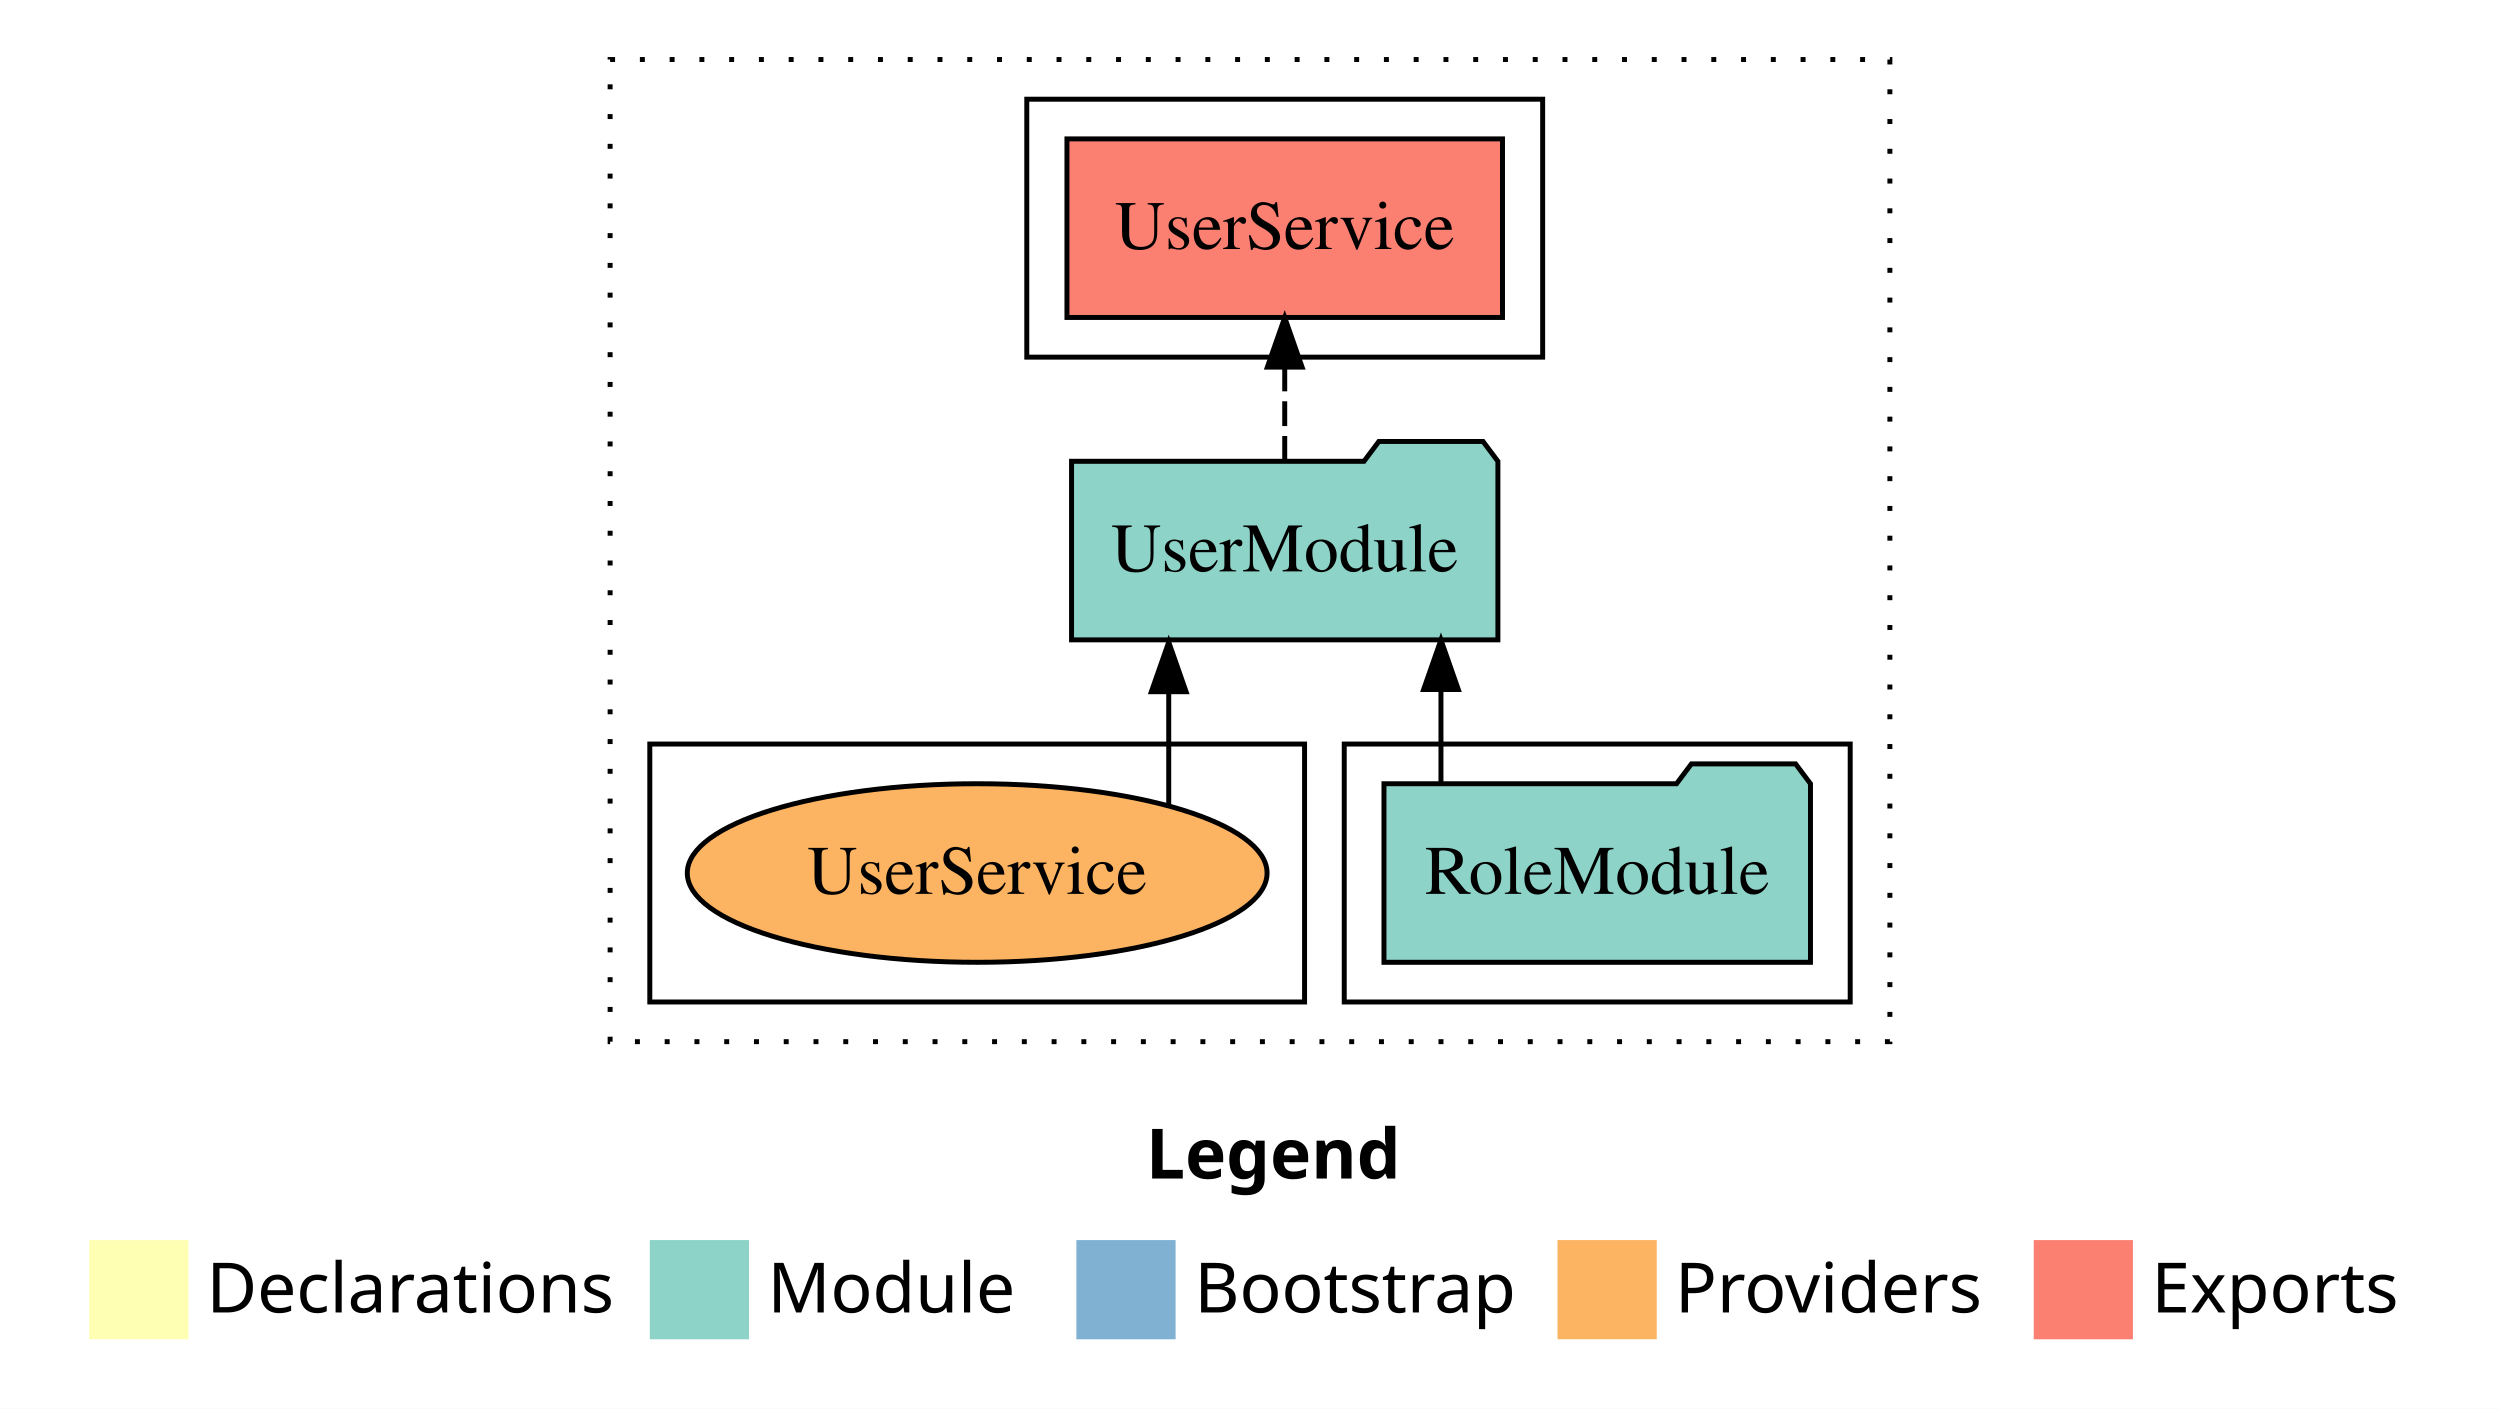
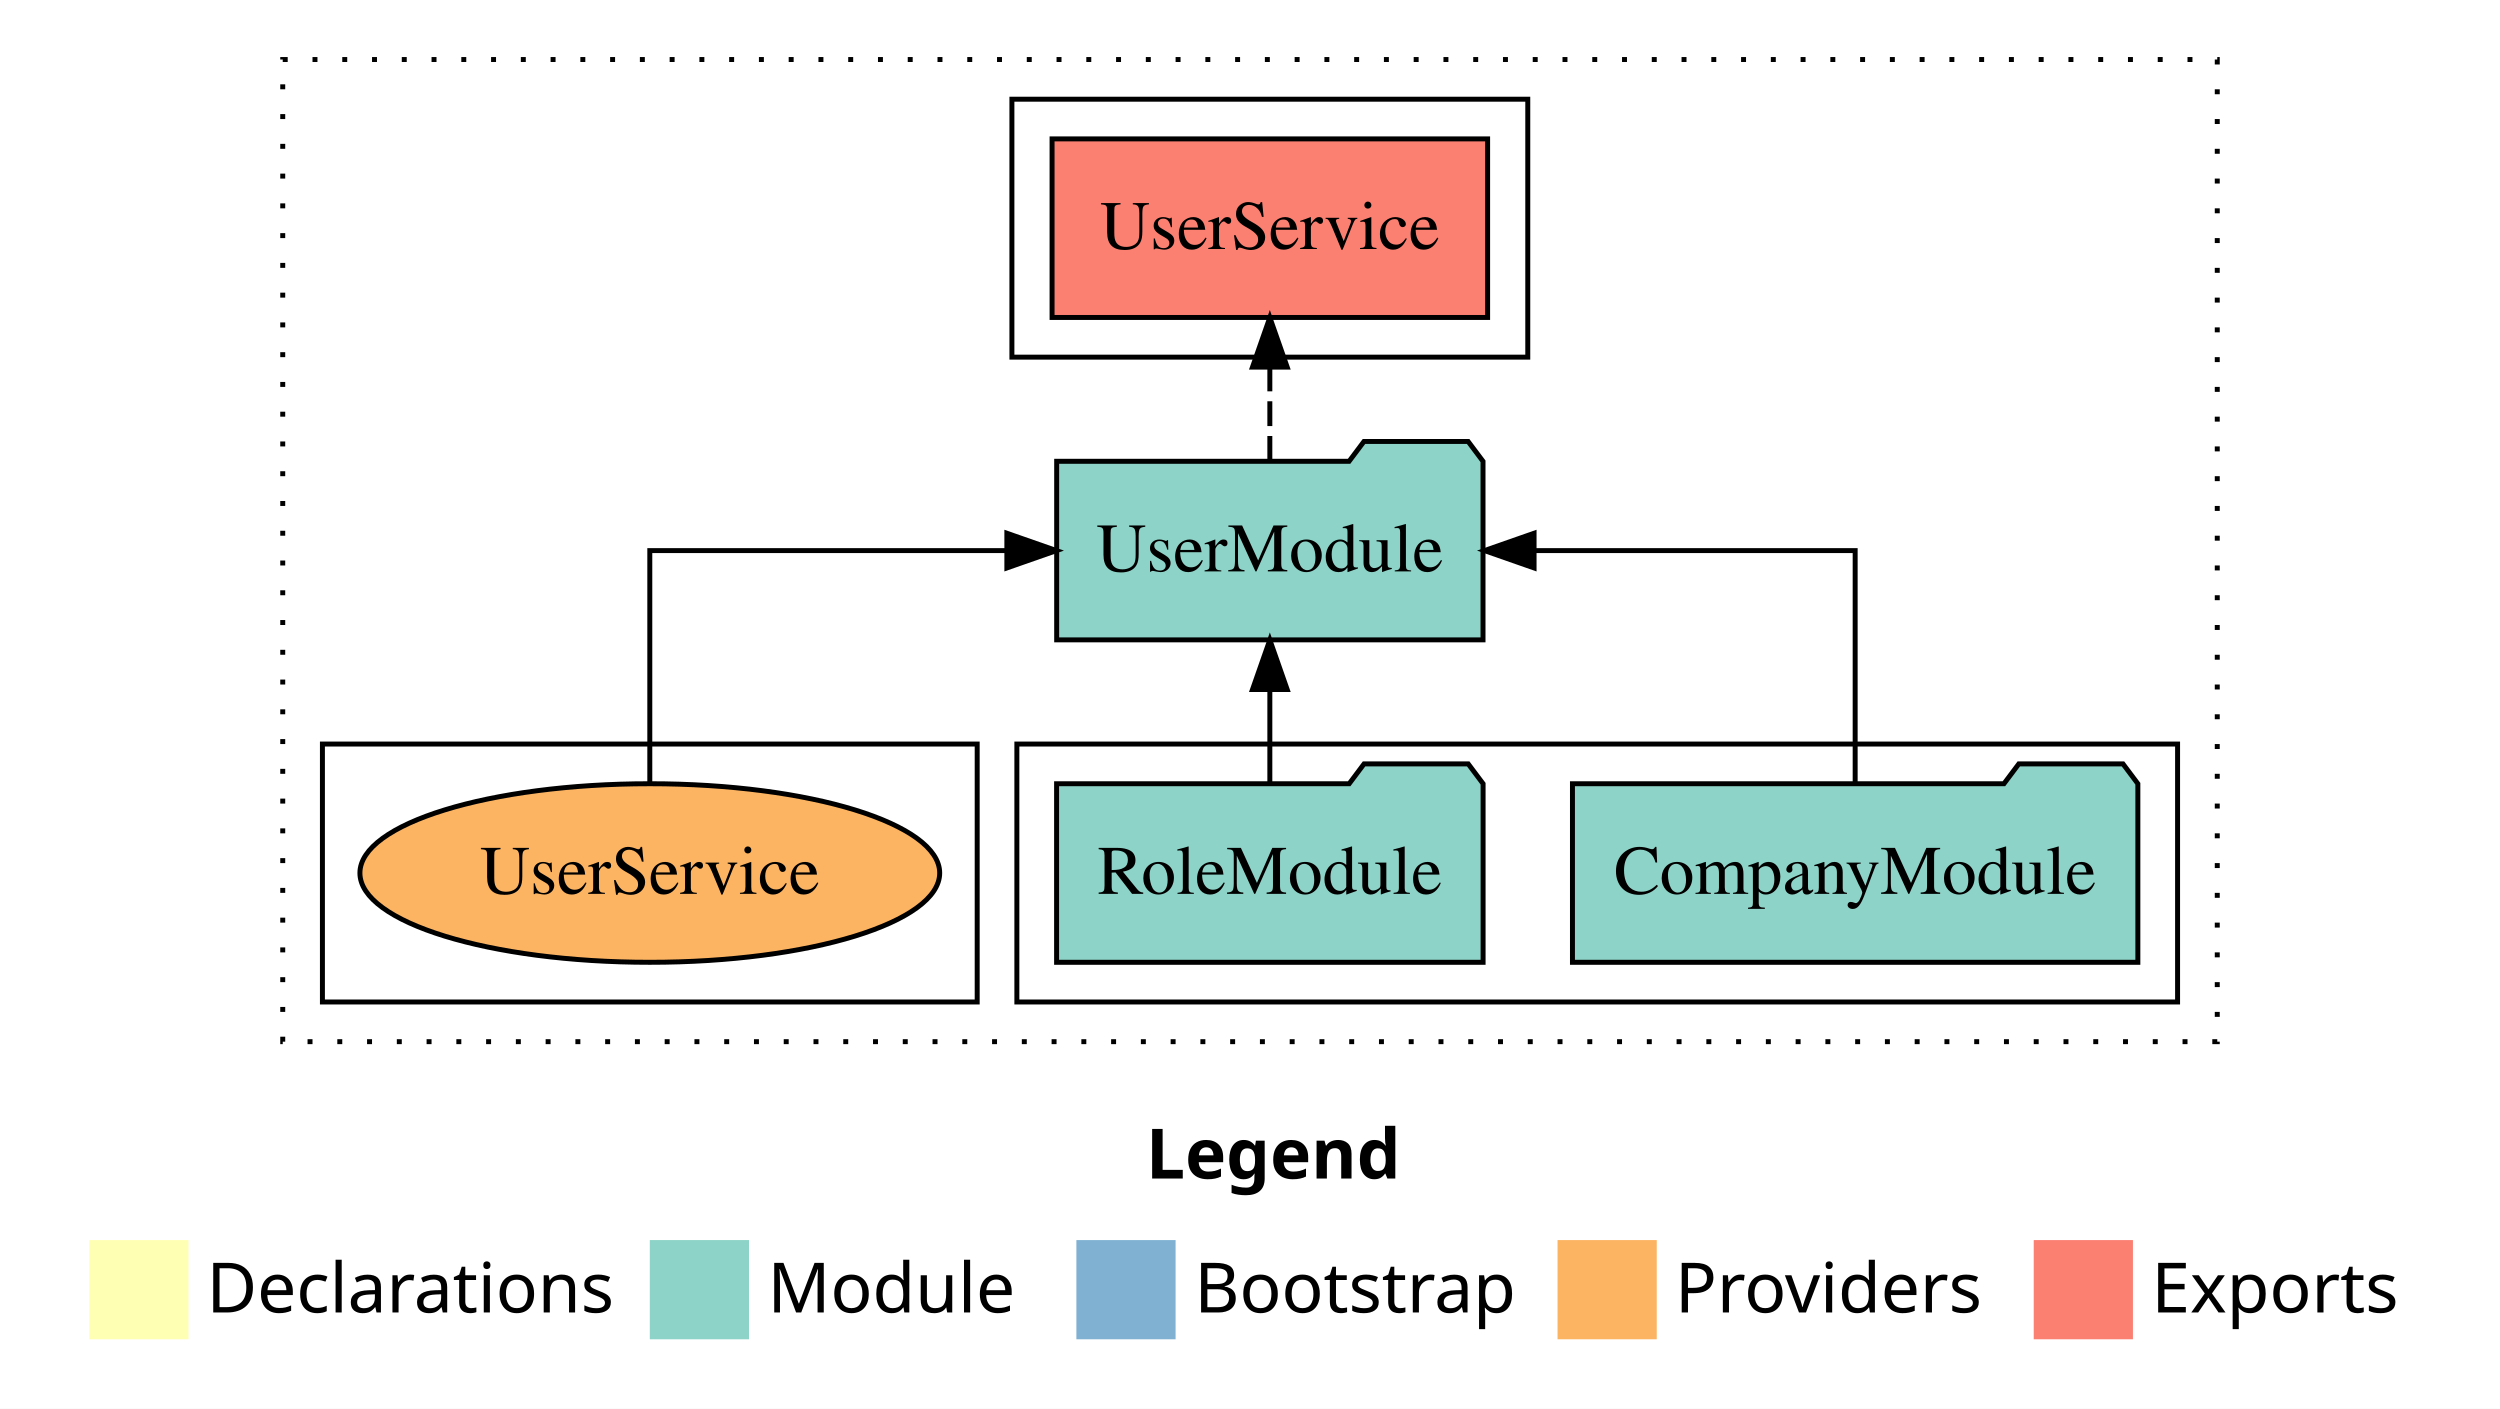
<svg xmlns="http://www.w3.org/2000/svg" width="504pt" height="284pt" viewBox="0.00 0.00 504.00 284.00">
  <g id="graph0" class="graph" transform="scale(1 1) rotate(0) translate(4 280)">
    <polygon fill="#ffffff" stroke="transparent" points="-4,4 -4,-280 500,-280 500,4 -4,4" />
    <text text-anchor="start" x="227.009" y="-42.4" font-family="sans-serif" font-weight="bold" font-size="14.00" fill="#000000">Legend</text>
    <polygon fill="#ffffb3" stroke="transparent" points="14,-10 14,-30 34,-30 34,-10 14,-10" />
    <text text-anchor="start" x="37.629" y="-15.4" font-family="sans-serif" font-size="14.00" fill="#000000">  Declarations</text>
    <polygon fill="#8dd3c7" stroke="transparent" points="127,-10 127,-30 147,-30 147,-10 127,-10" />
    <text text-anchor="start" x="150.725" y="-15.4" font-family="sans-serif" font-size="14.00" fill="#000000">  Module</text>
    <polygon fill="#80b1d3" stroke="transparent" points="213,-10 213,-30 233,-30 233,-10 213,-10" />
    <text text-anchor="start" x="236.781" y="-15.4" font-family="sans-serif" font-size="14.00" fill="#000000">  Bootstrap</text>
    <polygon fill="#fdb462" stroke="transparent" points="310,-10 310,-30 330,-30 330,-10 310,-10" />
    <text text-anchor="start" x="333.673" y="-15.4" font-family="sans-serif" font-size="14.00" fill="#000000">  Providers</text>
    <polygon fill="#fb8072" stroke="transparent" points="406,-10 406,-30 426,-30 426,-10 406,-10" />
    <text text-anchor="start" x="429.726" y="-15.4" font-family="sans-serif" font-size="14.00" fill="#000000">  Exports</text>
    <g id="clust1" class="cluster">
-       <polygon fill="none" stroke="#000000" stroke-dasharray="1,5" points="119,-70 119,-268 377,-268 377,-70 119,-70" />
+       <polygon fill="none" stroke="#000000" stroke-dasharray="1,5" points="53,-70 53,-268 443,-268 443,-70 53,-70" />
    </g>
    <g id="clust3" class="cluster">
-       <polygon fill="none" stroke="#000000" points="267,-78 267,-130 369,-130 369,-78 267,-78" />
+       <polygon fill="none" stroke="#000000" points="201,-78 201,-130 435,-130 435,-78 201,-78" />
    </g>
    <g id="clust4" class="cluster">
-       <polygon fill="none" stroke="#000000" points="203,-208 203,-260 307,-260 307,-208 203,-208" />
+       <polygon fill="none" stroke="#000000" points="200,-208 200,-260 304,-260 304,-208 200,-208" />
    </g>
    <g id="clust6" class="cluster">
-       <polygon fill="none" stroke="#000000" points="127,-78 127,-130 259,-130 259,-78 127,-78" />
+       <polygon fill="none" stroke="#000000" points="61,-78 61,-130 193,-130 193,-78 61,-78" />
    </g>
    <g id="node1" class="node">
-       <polygon fill="#8dd3c7" stroke="#000000" points="360.992,-122 357.992,-126 336.992,-126 333.992,-122 275.008,-122 275.008,-86 360.992,-86 360.992,-122" />
-       <text text-anchor="middle" x="318" y="-99.8" font-family="Times,serif" font-size="14.00" fill="#000000">RoleModule</text>
+       <polygon fill="#8dd3c7" stroke="#000000" points="426.992,-122 423.992,-126 402.992,-126 399.992,-122 313.008,-122 313.008,-86 426.992,-86 426.992,-122" />
+       <text text-anchor="middle" x="370" y="-99.8" font-family="Times,serif" font-size="14.00" fill="#000000">CompanyModule</text>
+     </g>
+     <g id="node3" class="node">
+       <polygon fill="#8dd3c7" stroke="#000000" points="294.976,-187 291.976,-191 270.976,-191 267.976,-187 209.024,-187 209.024,-151 294.976,-151 294.976,-187" />
+       <text text-anchor="middle" x="252" y="-164.8" font-family="Times,serif" font-size="14.00" fill="#000000">UserModule</text>
+     </g>
+     <g id="edge1" class="edge">
+       <path fill="none" stroke="#000000" d="M370,-122.106C370,-141.339 370,-169 370,-169 370,-169 305.269,-169 305.269,-169" />
+       <polygon fill="#000000" stroke="#000000" points="305.269,-165.5 295.269,-169 305.269,-172.5 305.269,-165.5" />
    </g>
    <g id="node2" class="node">
-       <polygon fill="#8dd3c7" stroke="#000000" points="297.976,-187 294.976,-191 273.976,-191 270.976,-187 212.024,-187 212.024,-151 297.976,-151 297.976,-187" />
-       <text text-anchor="middle" x="255" y="-164.8" font-family="Times,serif" font-size="14.00" fill="#000000">UserModule</text>
-     </g>
-     <g id="edge1" class="edge">
-       <path fill="none" stroke="#000000" d="M286.496,-122.106C286.496,-122.106 286.496,-140.991 286.496,-140.991" />
-       <polygon fill="#000000" stroke="#000000" points="282.996,-140.991 286.496,-150.991 289.996,-140.991 282.996,-140.991" />
-     </g>
-     <g id="node3" class="node">
-       <polygon fill="#fb8072" stroke="#000000" points="298.904,-252 211.096,-252 211.096,-216 298.904,-216 298.904,-252" />
-       <text text-anchor="middle" x="255" y="-229.8" font-family="Times,serif" font-size="14.00" fill="#000000">UserService </text>
+       <polygon fill="#8dd3c7" stroke="#000000" points="294.992,-122 291.992,-126 270.992,-126 267.992,-122 209.008,-122 209.008,-86 294.992,-86 294.992,-122" />
+       <text text-anchor="middle" x="252" y="-99.8" font-family="Times,serif" font-size="14.00" fill="#000000">RoleModule</text>
    </g>
    <g id="edge2" class="edge">
-       <path fill="none" stroke="#000000" stroke-dasharray="5,2" d="M255,-187.106C255,-187.106 255,-205.991 255,-205.991" />
-       <polygon fill="#000000" stroke="#000000" points="251.5,-205.991 255,-215.991 258.5,-205.991 251.5,-205.991" />
+       <path fill="none" stroke="#000000" d="M252,-122.106C252,-122.106 252,-140.991 252,-140.991" />
+       <polygon fill="#000000" stroke="#000000" points="248.5,-140.991 252,-150.991 255.5,-140.991 248.5,-140.991" />
    </g>
    <g id="node4" class="node">
-       <ellipse fill="#fdb462" stroke="#000000" cx="193" cy="-104" rx="58.441" ry="18" />
-       <text text-anchor="middle" x="193" y="-99.8" font-family="Times,serif" font-size="14.00" fill="#000000">UserService</text>
+       <polygon fill="#fb8072" stroke="#000000" points="295.904,-252 208.096,-252 208.096,-216 295.904,-216 295.904,-252" />
+       <text text-anchor="middle" x="252" y="-229.8" font-family="Times,serif" font-size="14.00" fill="#000000">UserService </text>
    </g>
    <g id="edge3" class="edge">
-       <path fill="none" stroke="#000000" d="M231.616,-117.785C231.616,-117.785 231.616,-140.548 231.616,-140.548" />
-       <polygon fill="#000000" stroke="#000000" points="228.116,-140.547 231.616,-150.548 235.116,-140.548 228.116,-140.547" />
+       <path fill="none" stroke="#000000" stroke-dasharray="5,2" d="M252,-187.106C252,-187.106 252,-205.991 252,-205.991" />
+       <polygon fill="#000000" stroke="#000000" points="248.5,-205.991 252,-215.991 255.5,-205.991 248.5,-205.991" />
+     </g>
+     <g id="node5" class="node">
+       <ellipse fill="#fdb462" stroke="#000000" cx="127" cy="-104" rx="58.441" ry="18" />
+       <text text-anchor="middle" x="127" y="-99.8" font-family="Times,serif" font-size="14.00" fill="#000000">UserService</text>
+     </g>
+     <g id="edge4" class="edge">
+       <path fill="none" stroke="#000000" d="M127,-122.106C127,-141.339 127,-169 127,-169 127,-169 198.982,-169 198.982,-169" />
+       <polygon fill="#000000" stroke="#000000" points="198.982,-172.5 208.982,-169 198.982,-165.5 198.982,-172.5" />
    </g>
  </g>
</svg>
